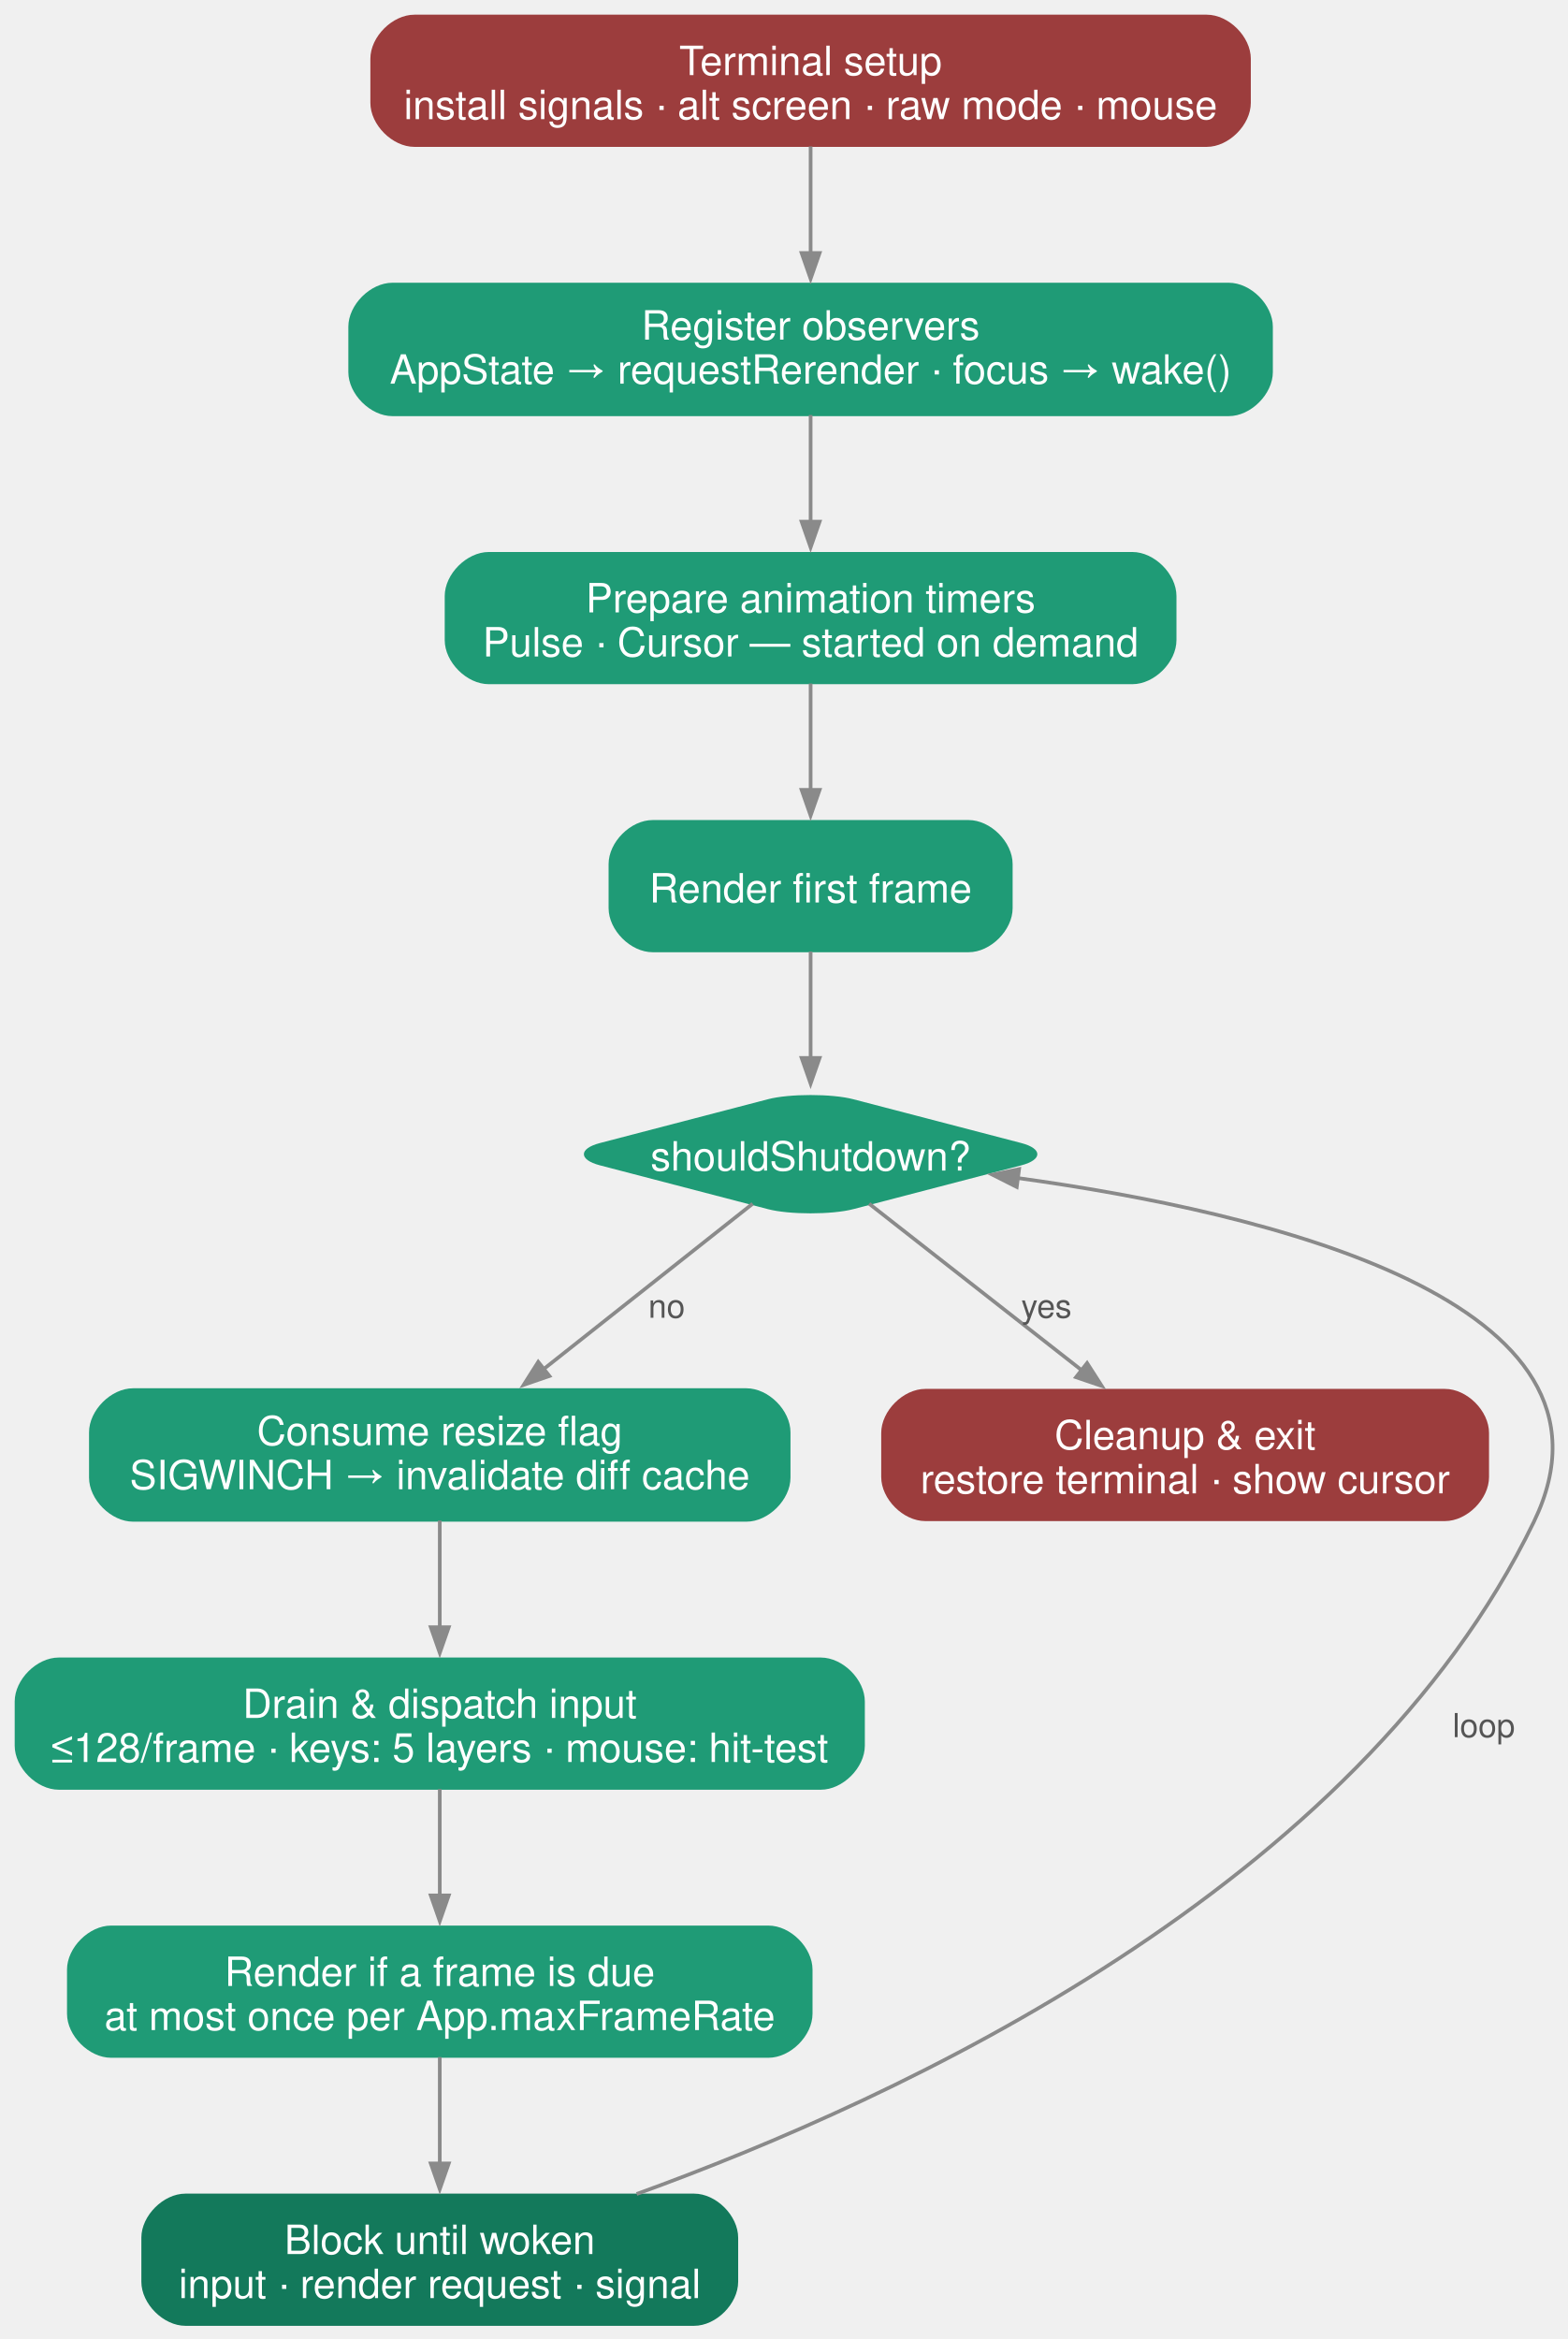
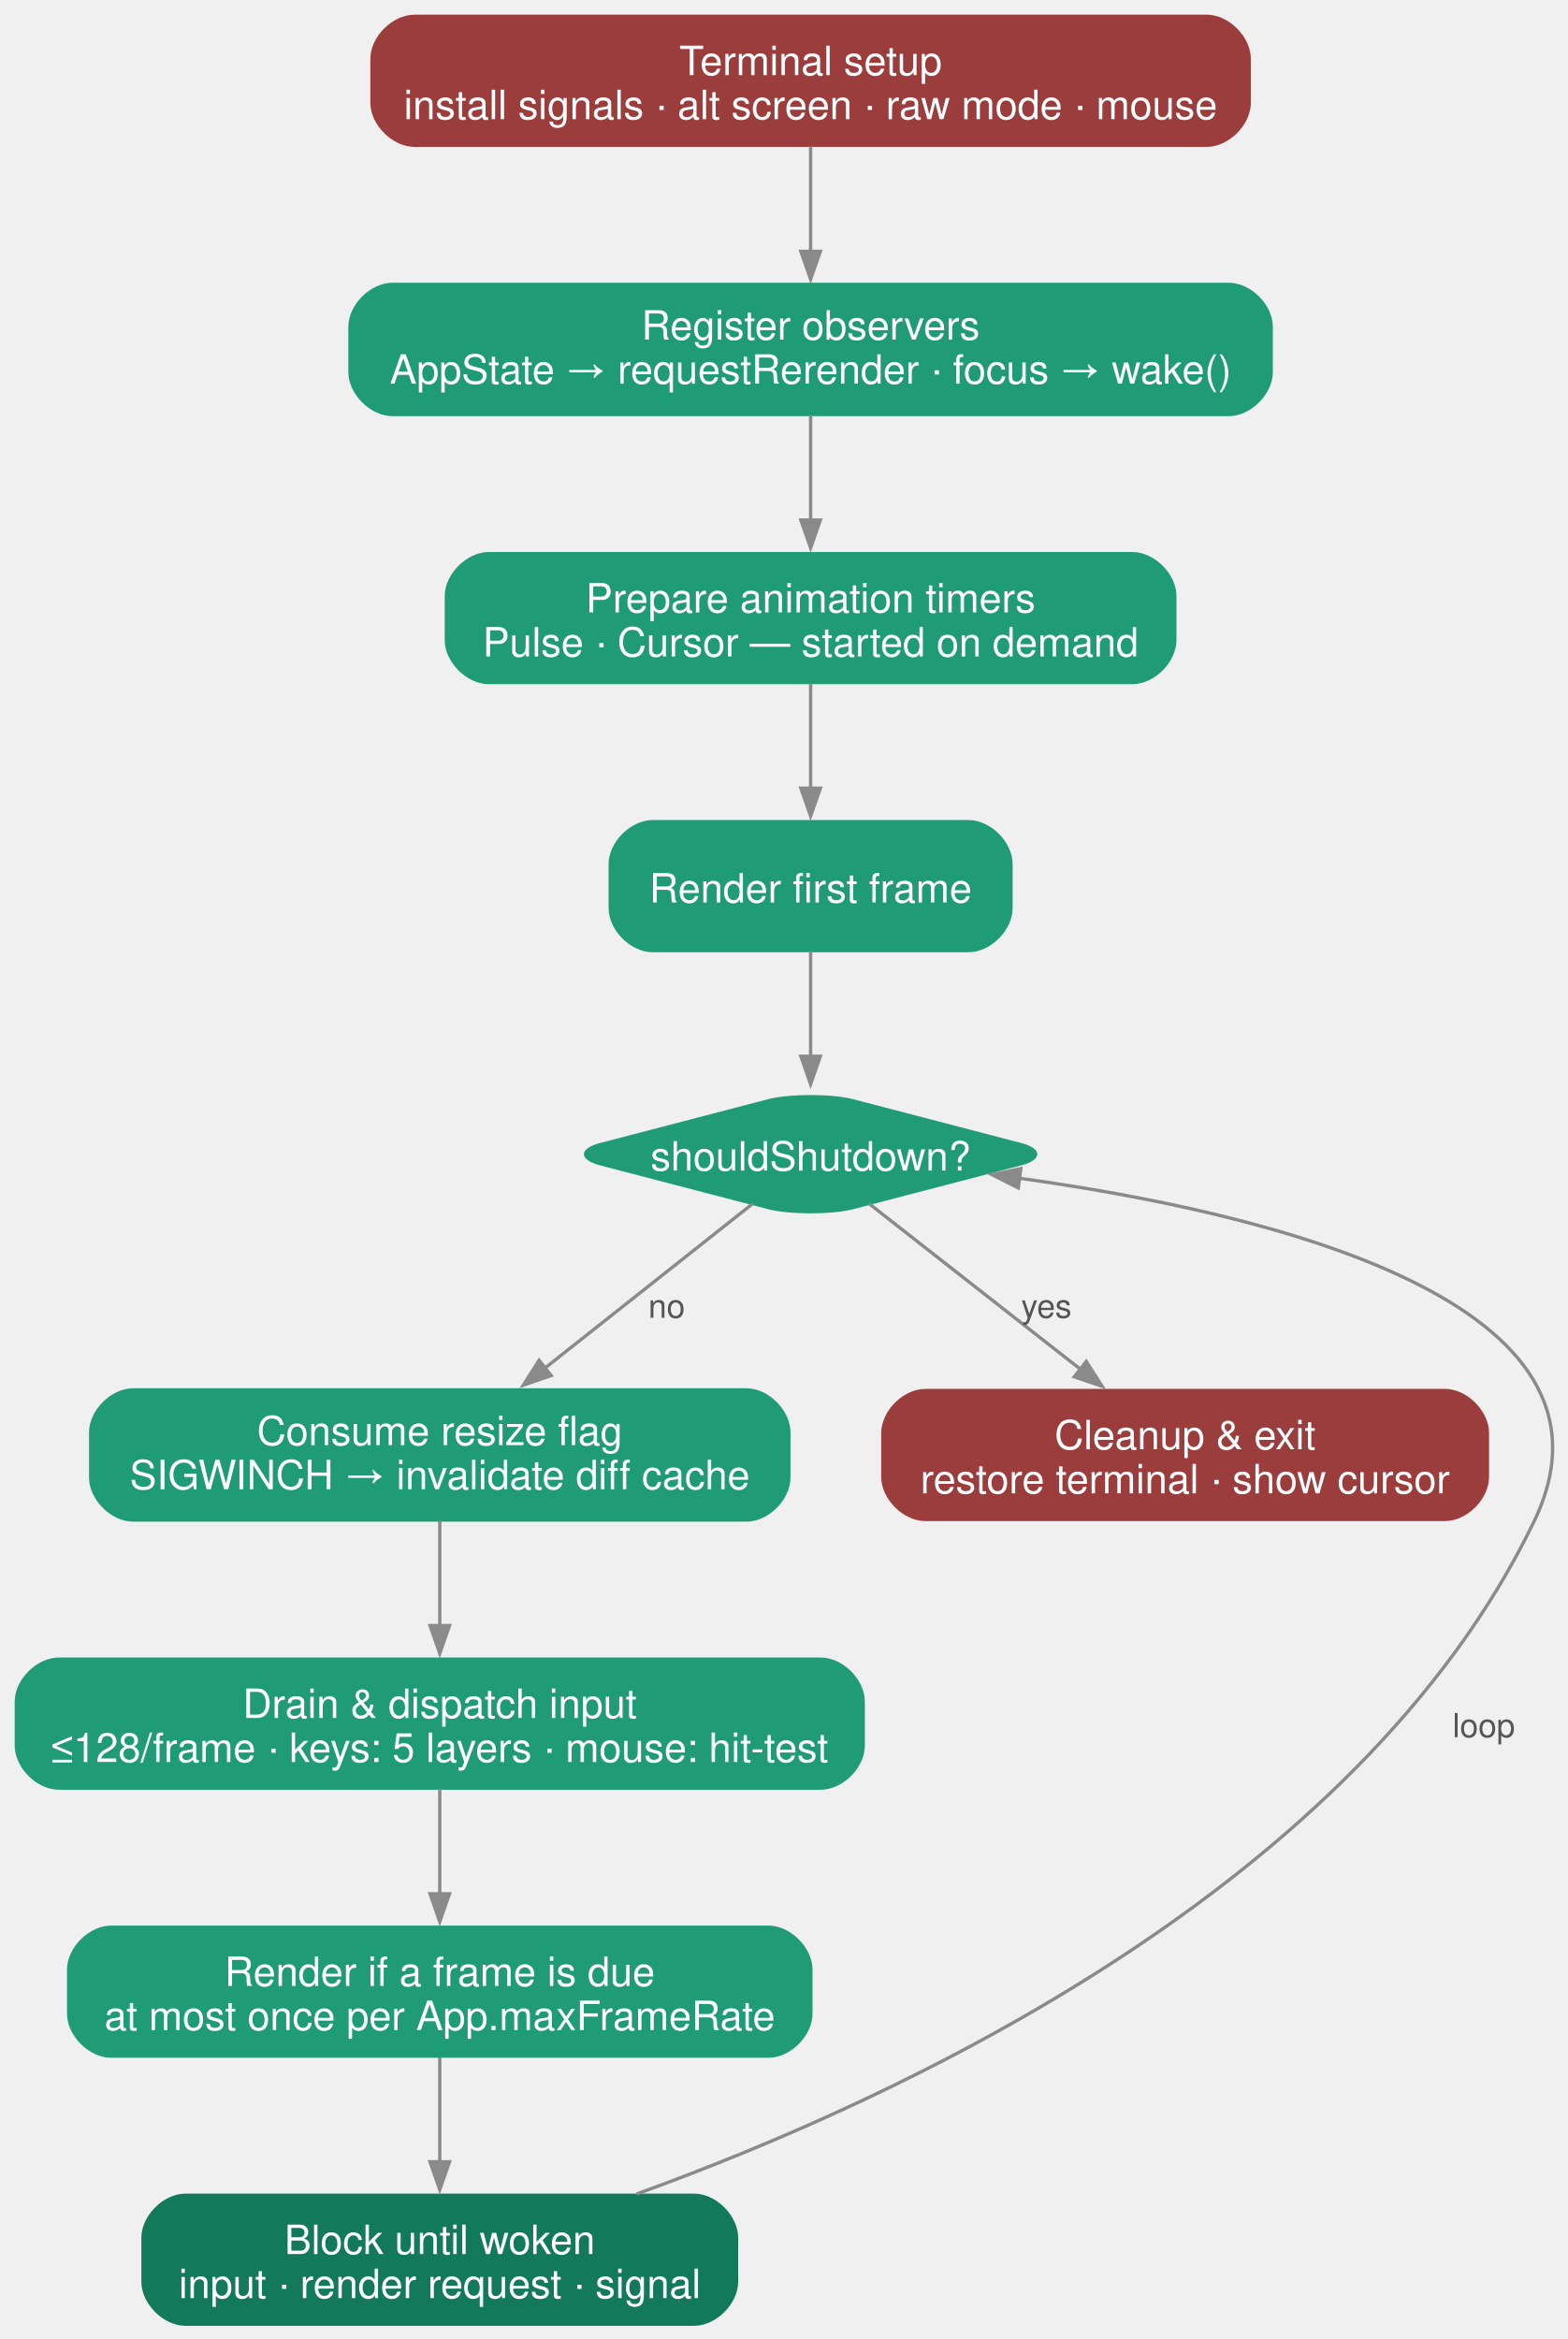
<svg xmlns="http://www.w3.org/2000/svg" width="427pt" height="637pt" viewBox="0.00 0.00 427.00 637.00">
  <style>
+ .edge path { fill: none; stroke: #8a8a8a; }
+ .edge polygon { stroke: #8a8a8a; fill: #8a8a8a; }
+ .cluster path, .cluster polygon { fill: none; stroke: #c8c8c8; }
@media (prefers-color-scheme: dark) {
  .edge text { fill: #cdd1d5; }
  .edge path { stroke: #9aa0a6; }
  .edge polygon { stroke: #9aa0a6; fill: #9aa0a6; }
  .cluster text { fill: #9aa0a6; }
-   .cluster polygon, .cluster path { stroke: #5a5a5a; }
+   .cluster path, .cluster polygon { stroke: #5a5a5a; }
}
</style>
  <g id="graph0" class="graph" transform="scale(1 1) rotate(0) translate(4 633.41)">
    <g id="node1" class="node">
      <path fill="#9c3d3d" stroke="black" stroke-width="0" d="M324.66,-629.41C324.66,-629.41 108.87,-629.41 108.87,-629.41 102.88,-629.41 96.87,-623.41 96.87,-617.41 96.87,-617.41 96.87,-605.41 96.87,-605.41 96.87,-599.41 102.87,-593.41 108.87,-593.41 108.87,-593.41 324.66,-593.41 324.66,-593.41 330.66,-593.41 336.66,-599.41 336.66,-605.41 336.66,-605.41 336.66,-617.41 336.66,-617.41 336.66,-623.41 330.66,-629.41 324.66,-629.41" />
      <text xml:space="preserve" text-anchor="middle" x="216.77" y="-612.96" font-family="Helvetica,sans-Serif" font-size="11.00" fill="white">Terminal setup</text>
      <text xml:space="preserve" text-anchor="middle" x="216.77" y="-600.96" font-family="Helvetica,sans-Serif" font-size="11.00" fill="white">install signals · alt screen · raw mode · mouse</text>
    </g>
    <g id="node2" class="node">
      <path fill="#1f9b76" stroke="black" stroke-width="0" d="M330.66,-556.41C330.66,-556.41 102.88,-556.41 102.88,-556.41 96.88,-556.41 90.87,-550.41 90.87,-544.41 90.87,-544.41 90.87,-532.08 90.87,-532.08 90.87,-526.08 96.87,-520.08 102.87,-520.08 102.87,-520.08 330.66,-520.08 330.66,-520.08 336.66,-520.08 342.66,-526.08 342.66,-532.08 342.66,-532.08 342.66,-544.41 342.66,-544.41 342.66,-550.41 336.66,-556.41 330.66,-556.41" />
      <text xml:space="preserve" text-anchor="middle" x="216.77" y="-540.92" font-family="Helvetica,sans-Serif" font-size="11.00" fill="white">Register observers</text>
      <text xml:space="preserve" text-anchor="middle" x="216.77" y="-528.92" font-family="Helvetica,sans-Serif" font-size="11.00" fill="white">AppState → requestRerender · focus → wake()</text>
    </g>
    <g id="edge1" class="edge">
-       <path fill="none" stroke="#8a8a8a" d="M216.77,-593.54C216.77,-584.86 216.77,-574.09 216.77,-564.44" />
-       <polygon fill="#8a8a8a" stroke="#8a8a8a" points="219.22,-564.5 216.77,-557.5 214.32,-564.5 219.22,-564.5" />
+       <path vector-effect="non-scaling-stroke" fill="none" stroke="#8a8a8a" stroke-width="1.2" d="M216.77,-593.54C216.77,-584.95 216.77,-574.31 216.77,-564.74" />
+       <polygon fill="#8a8a8a" stroke="#8a8a8a" stroke-width="1.2" points="219.22,-564.81 216.77,-557.81 214.32,-564.81 219.22,-564.81" />
    </g>
    <g id="node3" class="node">
      <path fill="#1f9b76" stroke="black" stroke-width="0" d="M304.41,-483.08C304.41,-483.08 129.12,-483.08 129.12,-483.08 123.12,-483.08 117.12,-477.08 117.12,-471.08 117.12,-471.08 117.12,-459.08 117.12,-459.08 117.12,-453.08 123.12,-447.08 129.12,-447.08 129.12,-447.08 304.41,-447.08 304.41,-447.08 310.41,-447.08 316.41,-453.08 316.41,-459.08 316.41,-459.08 316.41,-471.08 316.41,-471.08 316.41,-477.08 310.41,-483.08 304.41,-483.08" />
      <text xml:space="preserve" text-anchor="middle" x="216.77" y="-466.63" font-family="Helvetica,sans-Serif" font-size="11.00" fill="white">Prepare animation timers</text>
      <text xml:space="preserve" text-anchor="middle" x="216.77" y="-454.63" font-family="Helvetica,sans-Serif" font-size="11.00" fill="white">Pulse · Cursor — started on demand</text>
    </g>
    <g id="edge2" class="edge">
-       <path fill="none" stroke="#8a8a8a" d="M216.77,-520.38C216.77,-511.69 216.77,-500.93 216.77,-491.28" />
-       <polygon fill="#8a8a8a" stroke="#8a8a8a" points="219.22,-491.34 216.77,-484.34 214.32,-491.34 219.22,-491.34" />
+       <path vector-effect="non-scaling-stroke" fill="none" stroke="#8a8a8a" stroke-width="1.2" d="M216.77,-520.38C216.77,-511.78 216.77,-501.15 216.77,-491.58" />
+       <polygon fill="#8a8a8a" stroke="#8a8a8a" stroke-width="1.2" points="219.22,-491.64 216.77,-484.64 214.32,-491.64 219.22,-491.64" />
    </g>
    <g id="node4" class="node">
      <path fill="#1f9b76" stroke="black" stroke-width="0" d="M259.79,-410.08C259.79,-410.08 173.75,-410.08 173.75,-410.08 167.75,-410.08 161.75,-404.08 161.75,-398.08 161.75,-398.08 161.75,-386.08 161.75,-386.08 161.75,-380.08 167.75,-374.08 173.75,-374.08 173.75,-374.08 259.79,-374.08 259.79,-374.08 265.79,-374.08 271.79,-380.08 271.79,-386.08 271.79,-386.08 271.79,-398.08 271.79,-398.08 271.79,-404.08 265.79,-410.08 259.79,-410.08" />
      <text xml:space="preserve" text-anchor="middle" x="216.77" y="-387.63" font-family="Helvetica,sans-Serif" font-size="11.00" fill="white">Render first frame</text>
    </g>
    <g id="edge3" class="edge">
-       <path fill="none" stroke="#8a8a8a" d="M216.77,-447.25C216.77,-438.59 216.77,-427.85 216.77,-418.22" />
-       <polygon fill="#8a8a8a" stroke="#8a8a8a" points="219.22,-418.3 216.77,-411.3 214.32,-418.3 219.22,-418.3" />
+       <path vector-effect="non-scaling-stroke" fill="none" stroke="#8a8a8a" stroke-width="1.2" d="M216.77,-447.25C216.77,-438.68 216.77,-428.07 216.77,-418.52" />
+       <polygon fill="#8a8a8a" stroke="#8a8a8a" stroke-width="1.2" points="219.22,-418.6 216.77,-411.6 214.32,-418.6 219.22,-418.6" />
    </g>
    <g id="node5" class="node">
      <path fill="#1f9b76" stroke="black" stroke-width="0" d="M205.16,-334.05C205.16,-334.05 159.37,-322.11 159.37,-322.11 153.57,-320.59 153.57,-317.57 159.37,-316.05 159.37,-316.05 205.16,-304.11 205.16,-304.11 210.96,-302.59 222.58,-302.59 228.38,-304.11 228.38,-304.11 274.17,-316.05 274.17,-316.05 279.97,-317.57 279.97,-320.59 274.17,-322.11 274.17,-322.11 228.38,-334.05 228.38,-334.05 222.58,-335.57 210.96,-335.57 205.16,-334.05" />
      <text xml:space="preserve" text-anchor="middle" x="216.77" y="-314.63" font-family="Helvetica,sans-Serif" font-size="11.00" fill="white">shouldShutdown?</text>
    </g>
    <g id="edge4" class="edge">
-       <path fill="none" stroke="#8a8a8a" d="M216.77,-374.25C216.77,-365.59 216.77,-354.85 216.77,-345.22" />
-       <polygon fill="#8a8a8a" stroke="#8a8a8a" points="219.22,-345.3 216.77,-338.3 214.32,-345.3 219.22,-345.3" />
+       <path vector-effect="non-scaling-stroke" fill="none" stroke="#8a8a8a" stroke-width="1.2" d="M216.77,-374.25C216.77,-365.68 216.77,-355.07 216.77,-345.52" />
+       <polygon fill="#8a8a8a" stroke="#8a8a8a" stroke-width="1.2" points="219.22,-345.6 216.77,-338.6 214.32,-345.6 219.22,-345.6" />
    </g>
    <g id="node6" class="node">
      <path fill="#1f9b76" stroke="black" stroke-width="0" d="M199.29,-255.33C199.29,-255.33 32.25,-255.33 32.25,-255.33 26.25,-255.33 20.25,-249.33 20.25,-243.33 20.25,-243.33 20.25,-231 20.25,-231 20.25,-225 26.25,-219 32.25,-219 32.25,-219 199.29,-219 199.29,-219 205.29,-219 211.29,-225 211.29,-231 211.29,-231 211.29,-243.33 211.29,-243.33 211.29,-249.33 205.29,-255.33 199.29,-255.33" />
      <text xml:space="preserve" text-anchor="middle" x="115.77" y="-239.84" font-family="Helvetica,sans-Serif" font-size="11.00" fill="white">Consume resize flag</text>
      <text xml:space="preserve" text-anchor="middle" x="115.77" y="-227.84" font-family="Helvetica,sans-Serif" font-size="11.00" fill="white">SIGWINCH → invalidate diff cache</text>
    </g>
    <g id="edge5" class="edge">
-       <path fill="none" stroke="#8a8a8a" d="M200.99,-305.59C185.77,-293.55 162.4,-275.06 143.98,-260.48" />
-       <polygon fill="#8a8a8a" stroke="#8a8a8a" points="145.63,-258.67 138.62,-256.25 142.59,-262.51 145.63,-258.67" />
+       <path vector-effect="non-scaling-stroke" fill="none" stroke="#8a8a8a" stroke-width="1.2" d="M200.99,-305.59C185.77,-293.55 162.4,-275.06 143.98,-260.48" />
+       <polygon fill="#8a8a8a" stroke="#8a8a8a" stroke-width="1.2" points="145.87,-258.86 138.86,-256.44 142.83,-262.7 145.87,-258.86" />
      <text xml:space="preserve" text-anchor="middle" x="177.57" y="-274.53" font-family="Helvetica,sans-Serif" font-size="9.00" fill="#555555">no</text>
    </g>
    <g id="node10" class="node">
      <path fill="#9c3d3d" stroke="black" stroke-width="0" d="M389.54,-255.16C389.54,-255.16 248,-255.16 248,-255.16 242,-255.16 236,-249.16 236,-243.16 236,-243.16 236,-231.16 236,-231.16 236,-225.16 242,-219.16 248,-219.16 248,-219.16 389.54,-219.16 389.54,-219.16 395.54,-219.16 401.54,-225.16 401.54,-231.16 401.54,-231.16 401.54,-243.16 401.54,-243.16 401.54,-249.16 395.54,-255.16 389.54,-255.16" />
      <text xml:space="preserve" text-anchor="middle" x="318.77" y="-238.72" font-family="Helvetica,sans-Serif" font-size="11.00" fill="white">Cleanup &amp; exit</text>
      <text xml:space="preserve" text-anchor="middle" x="318.77" y="-226.72" font-family="Helvetica,sans-Serif" font-size="11.00" fill="white">restore terminal · show cursor</text>
    </g>
    <g id="edge6" class="edge">
-       <path fill="none" stroke="#8a8a8a" d="M232.71,-305.59C248.18,-293.47 271.99,-274.82 290.65,-260.2" />
-       <polygon fill="#8a8a8a" stroke="#8a8a8a" points="292.07,-262.19 296.07,-255.95 289.05,-258.34 292.07,-262.19" />
+       <path vector-effect="non-scaling-stroke" fill="none" stroke="#8a8a8a" stroke-width="1.2" d="M232.71,-305.59C248.18,-293.47 271.99,-274.82 290.65,-260.2" />
+       <polygon fill="#8a8a8a" stroke="#8a8a8a" stroke-width="1.2" points="291.83,-262.38 295.83,-256.14 288.81,-258.52 291.83,-262.38" />
      <text xml:space="preserve" text-anchor="middle" x="281" y="-274.53" font-family="Helvetica,sans-Serif" font-size="9.00" fill="#555555">yes</text>
    </g>
    <g id="node7" class="node">
      <path fill="#1f9b76" stroke="black" stroke-width="0" d="M219.54,-182C219.54,-182 12,-182 12,-182 6,-182 0,-176 0,-170 0,-170 0,-158 0,-158 0,-152 6,-146 12,-146 12,-146 219.54,-146 219.54,-146 225.54,-146 231.54,-152 231.54,-158 231.54,-158 231.54,-170 231.54,-170 231.54,-176 225.54,-182 219.54,-182" />
      <text xml:space="preserve" text-anchor="middle" x="115.77" y="-165.55" font-family="Helvetica,sans-Serif" font-size="11.00" fill="white">Drain &amp; dispatch input</text>
      <text xml:space="preserve" text-anchor="middle" x="115.77" y="-153.55" font-family="Helvetica,sans-Serif" font-size="11.00" fill="white">≤128/frame · keys: 5 layers · mouse: hit-test</text>
    </g>
    <g id="edge7" class="edge">
-       <path fill="none" stroke="#8a8a8a" d="M115.77,-219.3C115.77,-210.61 115.77,-199.85 115.77,-190.2" />
-       <polygon fill="#8a8a8a" stroke="#8a8a8a" points="118.22,-190.26 115.77,-183.26 113.32,-190.26 118.22,-190.26" />
+       <path vector-effect="non-scaling-stroke" fill="none" stroke="#8a8a8a" stroke-width="1.2" d="M115.77,-219.3C115.77,-210.7 115.77,-200.07 115.77,-190.5" />
+       <polygon fill="#8a8a8a" stroke="#8a8a8a" stroke-width="1.2" points="118.22,-190.56 115.77,-183.56 113.32,-190.56 118.22,-190.56" />
    </g>
    <g id="node8" class="node">
      <path fill="#1f9b76" stroke="black" stroke-width="0" d="M205.29,-109C205.29,-109 26.25,-109 26.25,-109 20.25,-109 14.25,-103 14.25,-97 14.25,-97 14.25,-85 14.25,-85 14.25,-79 20.25,-73 26.25,-73 26.25,-73 205.29,-73 205.29,-73 211.29,-73 217.29,-79 217.29,-85 217.29,-85 217.29,-97 217.29,-97 217.29,-103 211.29,-109 205.29,-109" />
      <text xml:space="preserve" text-anchor="middle" x="115.77" y="-92.55" font-family="Helvetica,sans-Serif" font-size="11.00" fill="white">Render if a frame is due</text>
      <text xml:space="preserve" text-anchor="middle" x="115.77" y="-80.55" font-family="Helvetica,sans-Serif" font-size="11.00" fill="white">at most once per App.maxFrameRate</text>
    </g>
    <g id="edge8" class="edge">
-       <path fill="none" stroke="#8a8a8a" d="M115.77,-146.17C115.77,-137.51 115.77,-126.77 115.77,-117.14" />
-       <polygon fill="#8a8a8a" stroke="#8a8a8a" points="118.22,-117.22 115.77,-110.22 113.32,-117.22 118.22,-117.22" />
+       <path vector-effect="non-scaling-stroke" fill="none" stroke="#8a8a8a" stroke-width="1.2" d="M115.77,-146.17C115.77,-137.6 115.77,-126.99 115.77,-117.44" />
+       <polygon fill="#8a8a8a" stroke="#8a8a8a" stroke-width="1.2" points="118.22,-117.52 115.77,-110.52 113.32,-117.52 118.22,-117.52" />
    </g>
    <g id="node9" class="node">
      <path fill="#13795b" stroke="black" stroke-width="0" d="M185.04,-36C185.04,-36 46.5,-36 46.5,-36 40.5,-36 34.5,-30 34.5,-24 34.5,-24 34.5,-12 34.5,-12 34.5,-6 40.5,0 46.5,0 46.5,0 185.04,0 185.04,0 191.04,0 197.04,-6 197.04,-12 197.04,-12 197.04,-24 197.04,-24 197.04,-30 191.04,-36 185.04,-36" />
      <text xml:space="preserve" text-anchor="middle" x="115.77" y="-19.55" font-family="Helvetica,sans-Serif" font-size="11.00" fill="white">Block until woken</text>
      <text xml:space="preserve" text-anchor="middle" x="115.77" y="-7.55" font-family="Helvetica,sans-Serif" font-size="11.00" fill="white">input · render request · signal</text>
    </g>
    <g id="edge9" class="edge">
-       <path fill="none" stroke="#8a8a8a" d="M115.77,-73.17C115.77,-64.51 115.77,-53.77 115.77,-44.14" />
-       <polygon fill="#8a8a8a" stroke="#8a8a8a" points="118.22,-44.22 115.77,-37.22 113.32,-44.22 118.22,-44.22" />
+       <path vector-effect="non-scaling-stroke" fill="none" stroke="#8a8a8a" stroke-width="1.2" d="M115.77,-73.17C115.77,-64.6 115.77,-53.99 115.77,-44.44" />
+       <polygon fill="#8a8a8a" stroke="#8a8a8a" stroke-width="1.2" points="118.22,-44.52 115.77,-37.52 113.32,-44.52 118.22,-44.52" />
    </g>
    <g id="edge10" class="edge">
-       <path fill="none" stroke="#8a8a8a" d="M169.38,-35.9C241.35,-61.94 365.73,-119.56 413.77,-219 442.81,-279.12 340.84,-303.31 272.9,-312.62" />
-       <polygon fill="#8a8a8a" stroke="#8a8a8a" points="272.91,-310.15 266.29,-313.49 273.55,-315.01 272.91,-310.15" />
+       <path vector-effect="non-scaling-stroke" fill="none" stroke="#8a8a8a" stroke-width="1.2" d="M169.38,-35.9C241.35,-61.94 365.73,-119.56 413.77,-219 442.76,-279 341.26,-303.21 273.31,-312.57" />
+       <polygon fill="#8a8a8a" stroke="#8a8a8a" stroke-width="1.2" points="273.21,-310.11 266.59,-313.45 273.85,-314.97 273.21,-310.11" />
      <text xml:space="preserve" text-anchor="middle" x="400.11" y="-160.32" font-family="Helvetica,sans-Serif" font-size="9.00" fill="#555555">loop</text>
    </g>
  </g>
</svg>
